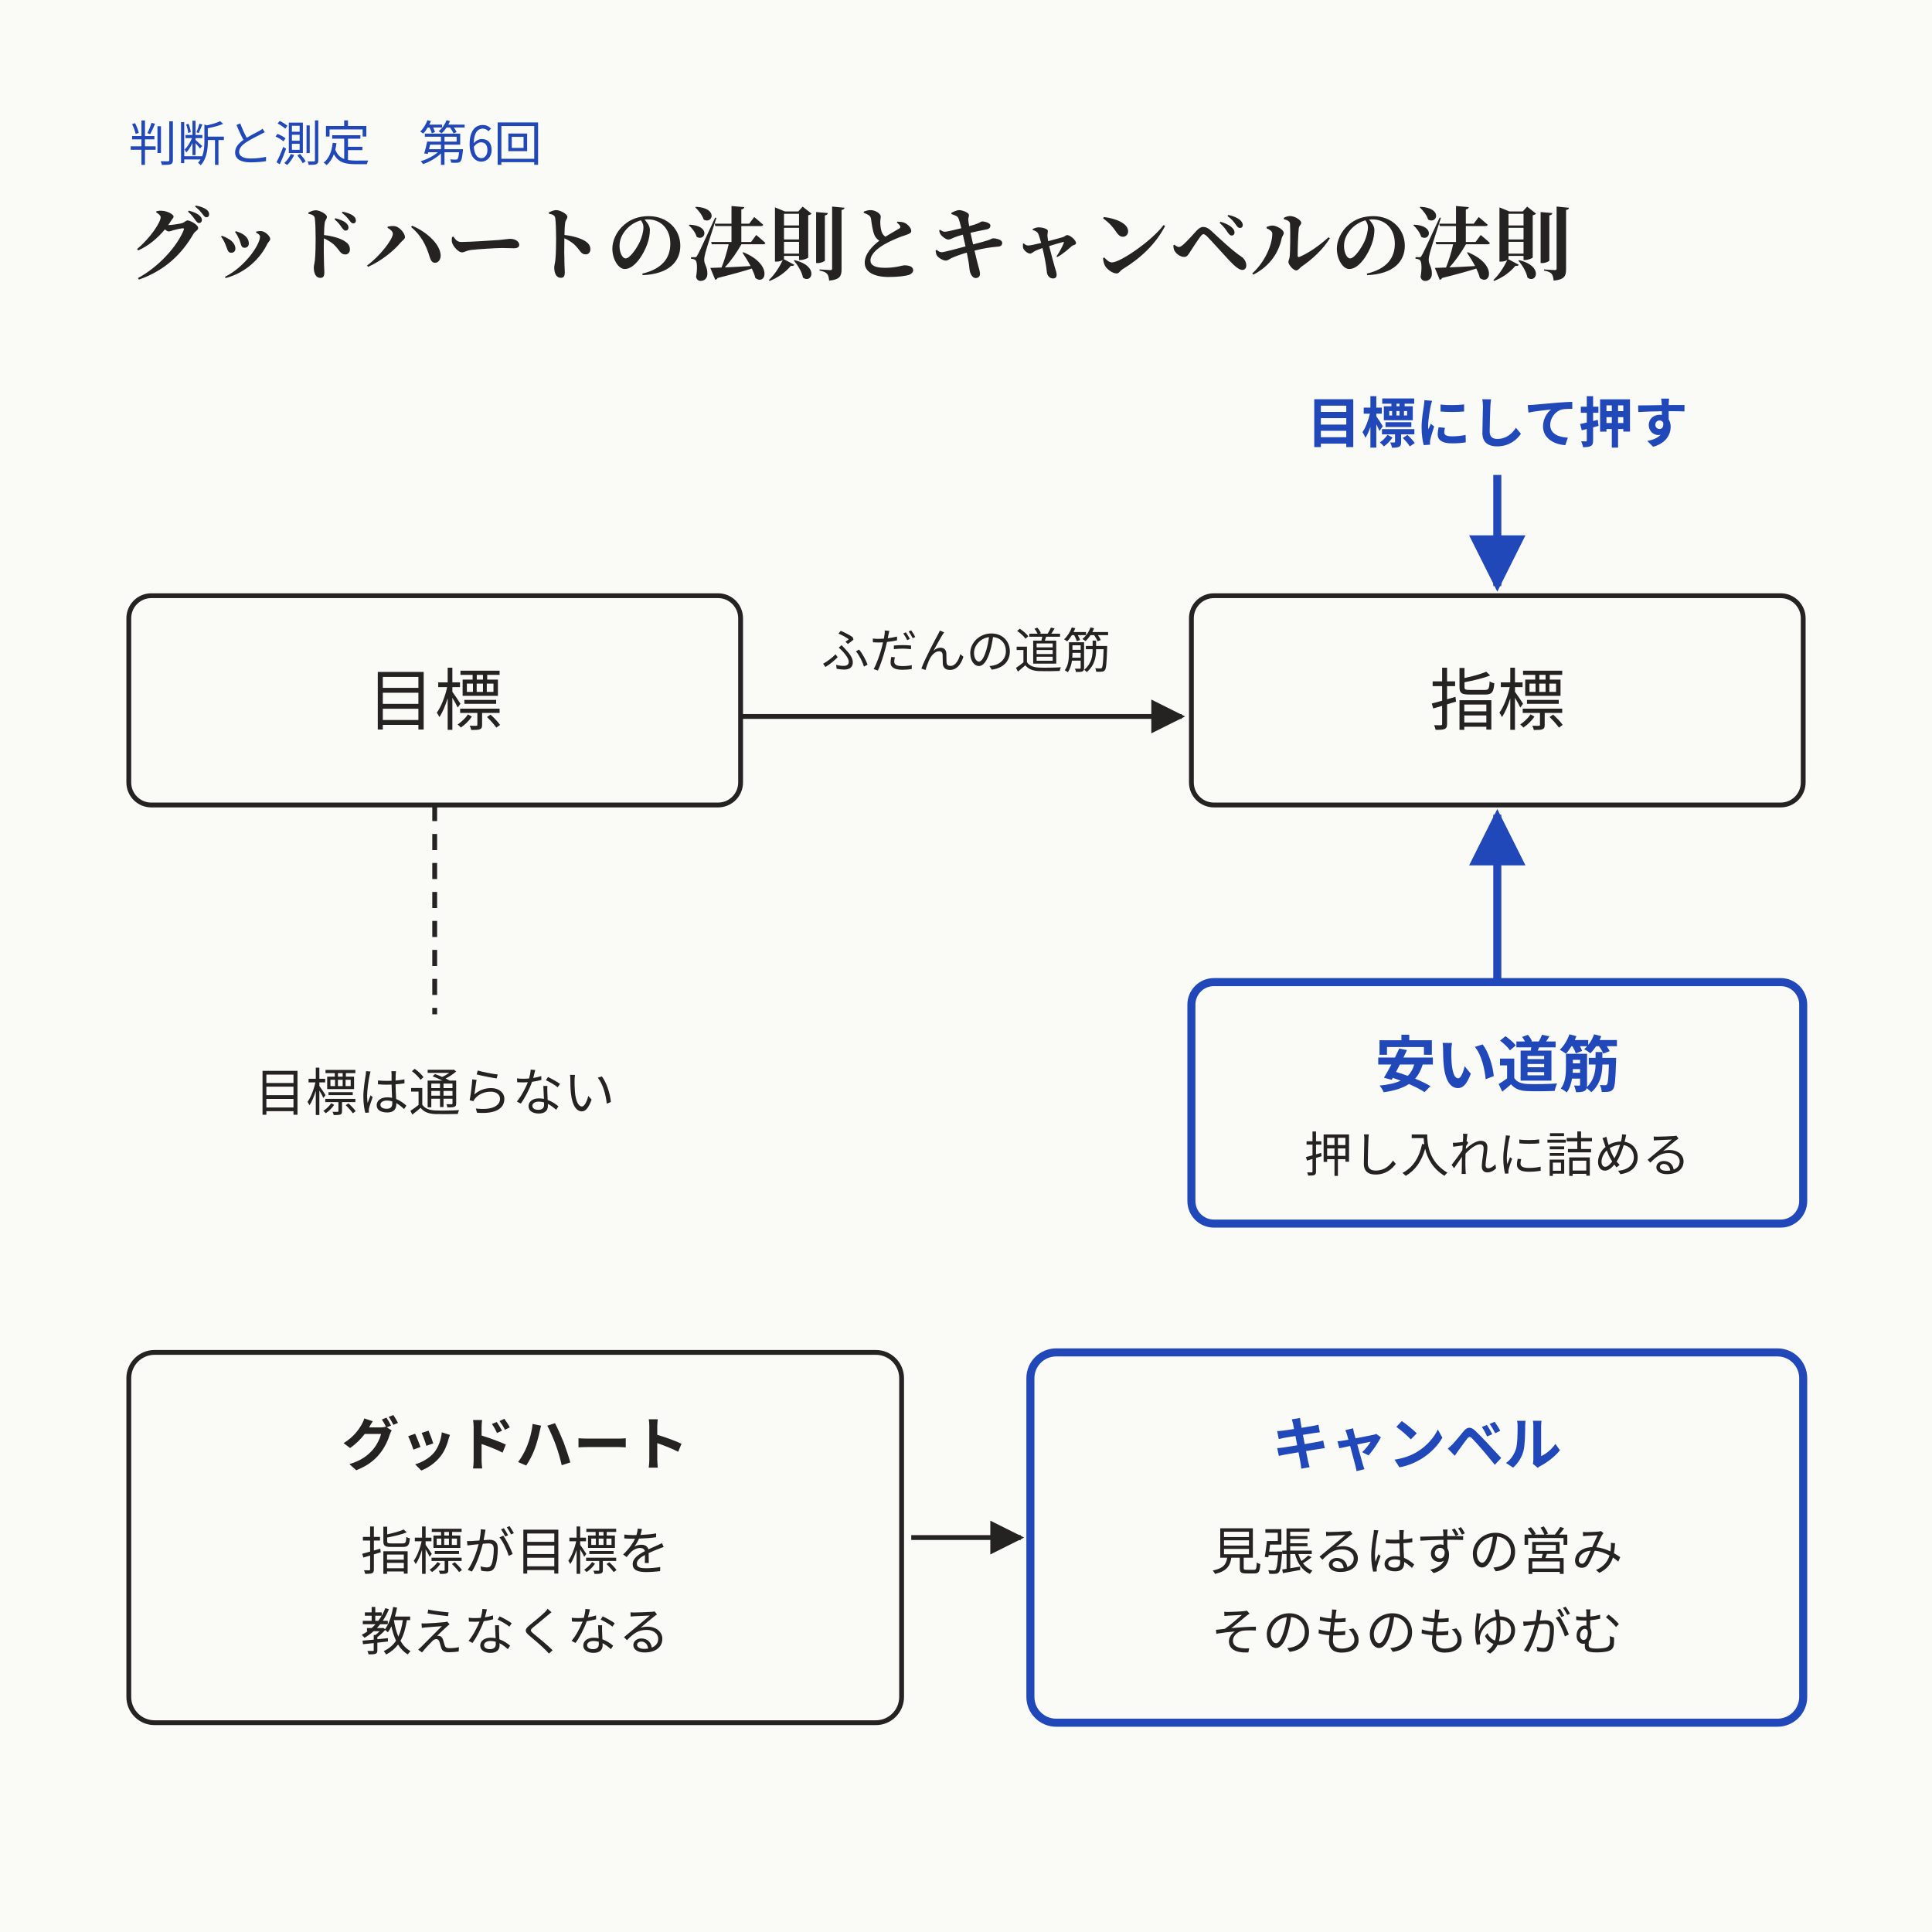
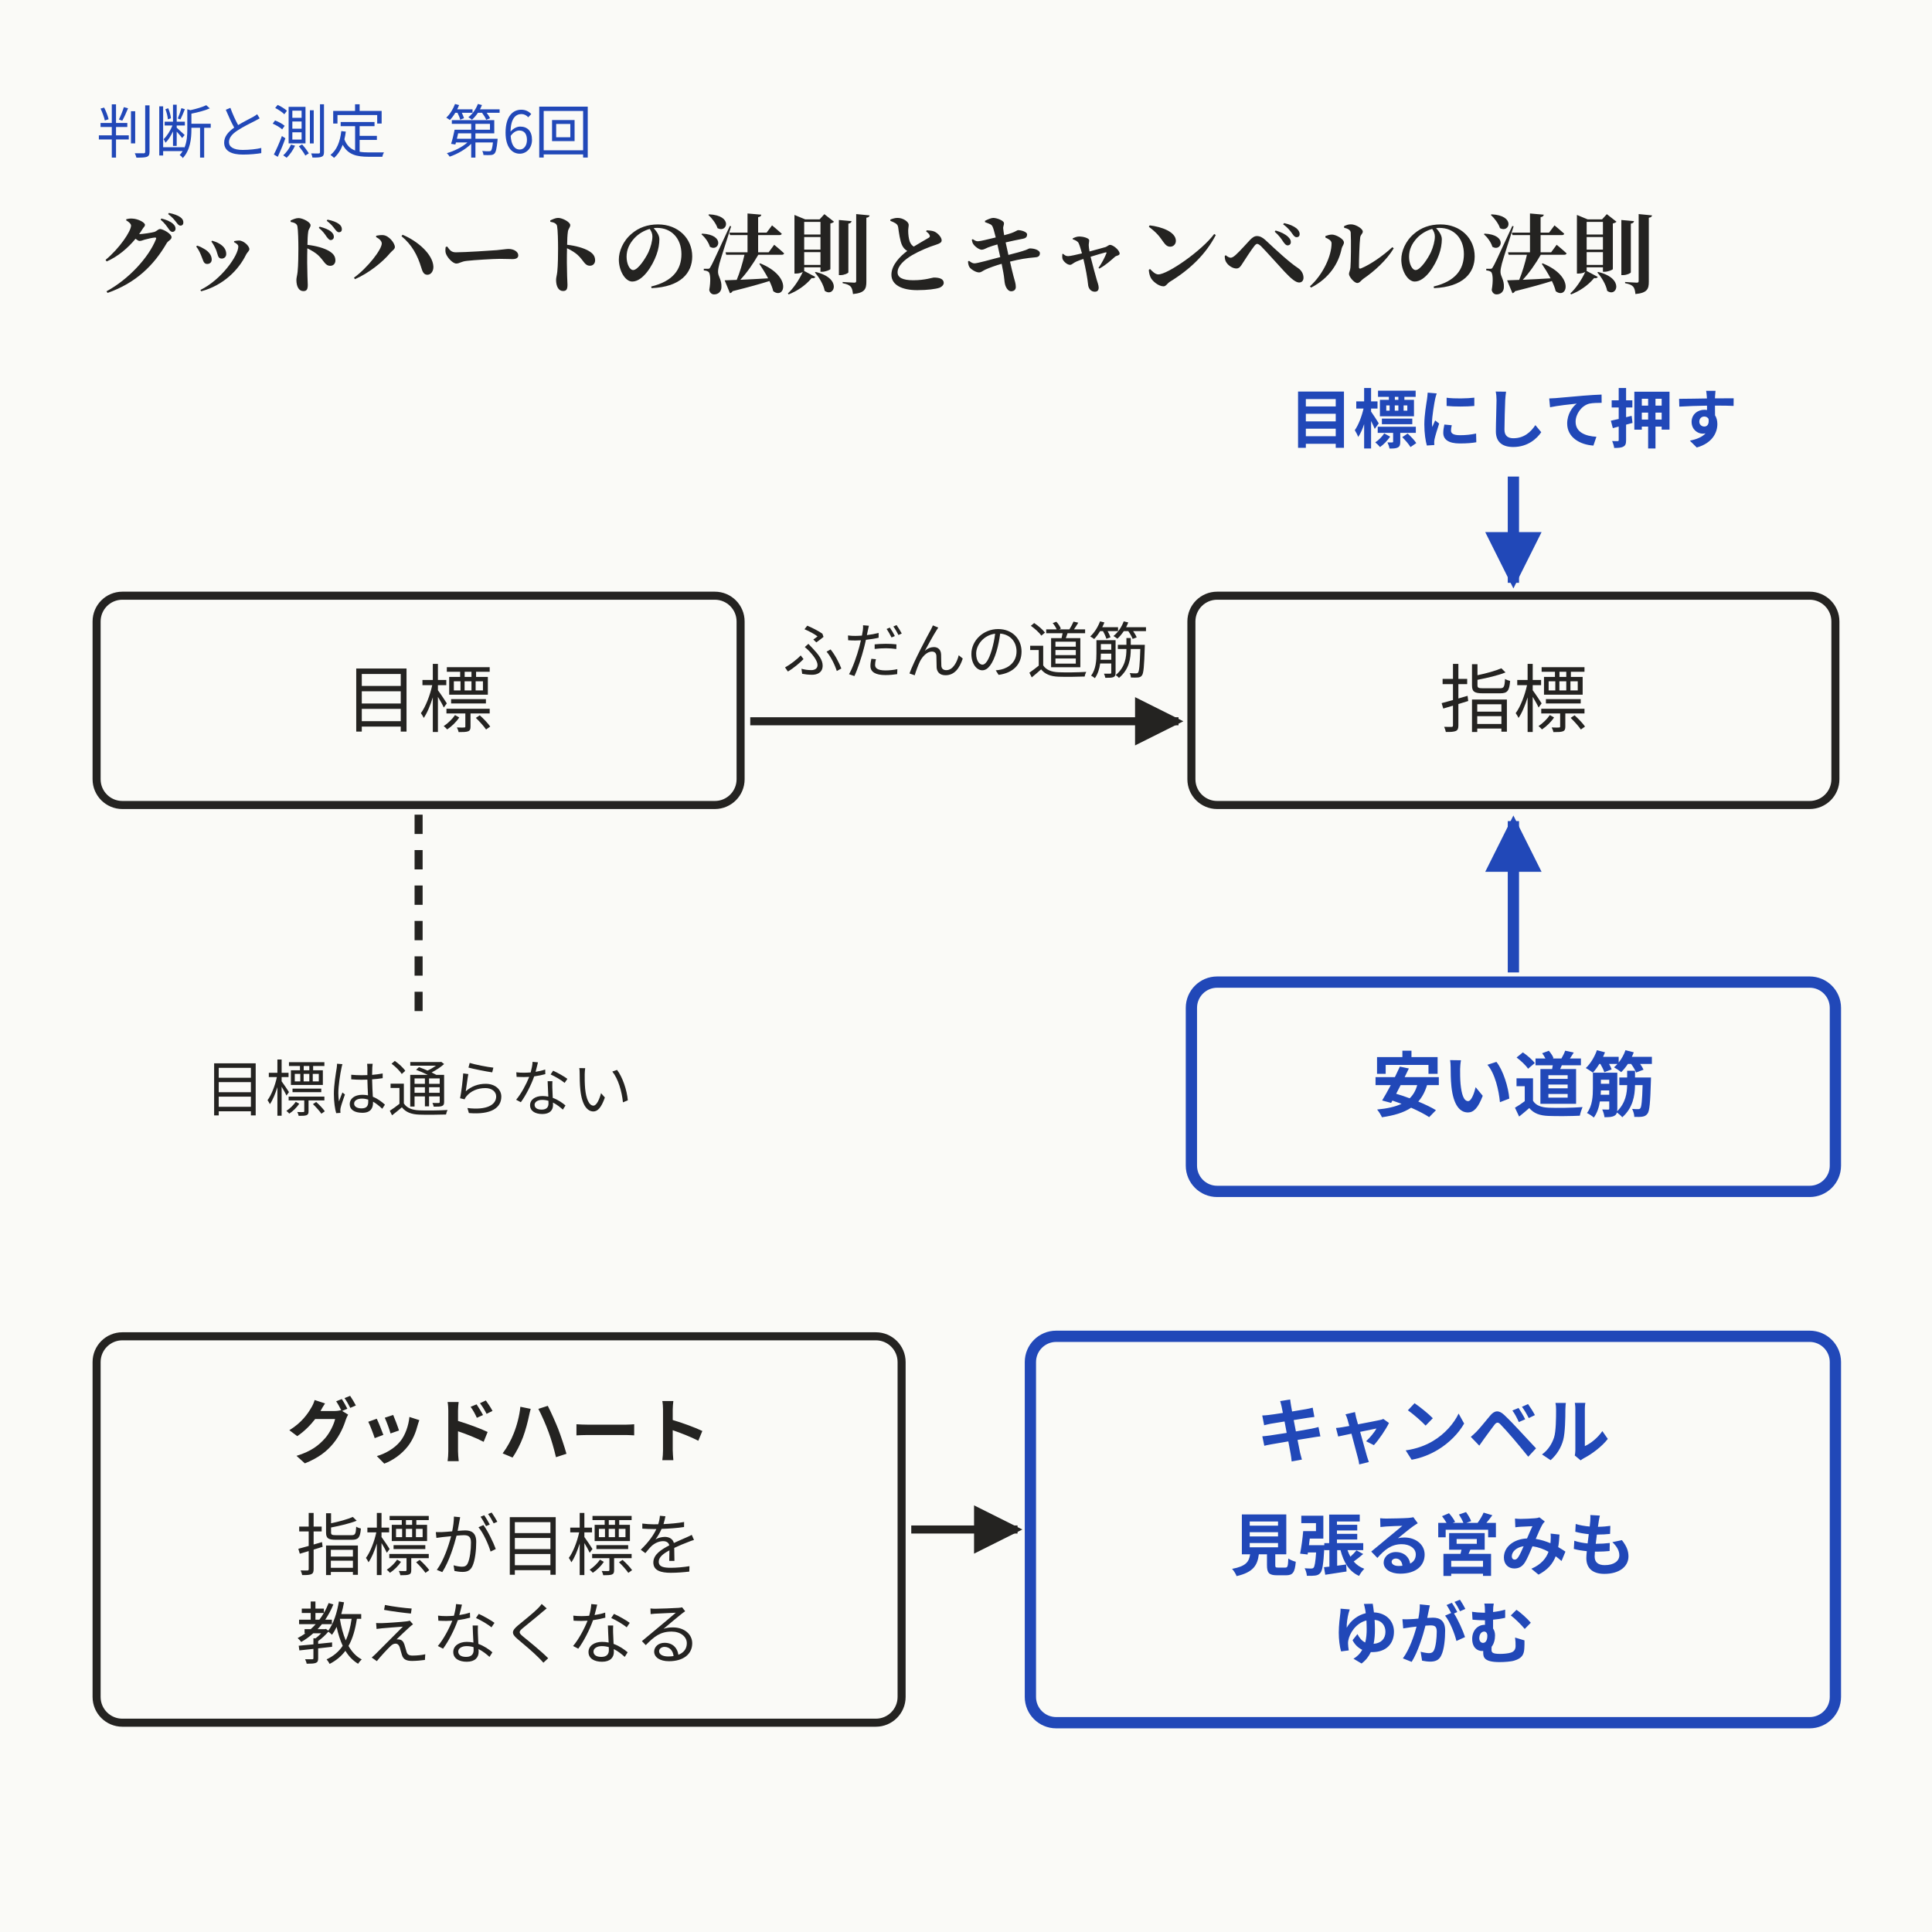
<svg xmlns="http://www.w3.org/2000/svg" width="1200" height="1200" viewBox="0 0 1200 1200">
  <defs>
-     <marker id="ai" viewBox="0 0 10 10" refX="9" refY="5" markerWidth="7" markerHeight="7" orient="auto-start-reverse">
+     <marker id="ai" viewBox="0 0 10 10" refX="9" refY="5" markerWidth="6" markerHeight="6" orient="auto-start-reverse">
      <path d="M0,0 L10,5 L0,10 z" fill="#242321" />
    </marker>
-     <marker id="aa" viewBox="0 0 10 10" refX="9" refY="5" markerWidth="7" markerHeight="7" orient="auto-start-reverse">
+     <marker id="aa" viewBox="0 0 10 10" refX="9" refY="5" markerWidth="5" markerHeight="5" orient="auto-start-reverse">
      <path d="M0,0 L10,5 L0,10 z" fill="#2148B8" />
    </marker>
  </defs>
  <rect width="1200" height="1200" fill="#FAFAF7" />
-   <text x="80" y="100" font-family="Noto Sans CJK JP" font-size="30" fill="#2148B8">判断と測定　第6回</text>
-   <text x="80" y="170" font-family="Noto Serif CJK JP" font-size="50" font-weight="bold" fill="#242321">グッドハートの法則とキャンベルの法則</text>
-   <text x="930" y="275" text-anchor="middle" font-family="Noto Sans CJK JP" font-size="34" font-weight="bold" fill="#2148B8">目標にして押す</text>
-   <line x1="930" y1="295" x2="930" y2="364" stroke="#2148B8" stroke-width="5" marker-end="url(#aa)" />
-   <rect x="80" y="370" width="380" height="130" rx="14" fill="#FAFAF7" stroke="#242321" stroke-width="3" />
-   <text x="270" y="450" text-anchor="middle" font-family="Noto Sans CJK JP" font-size="42" fill="#242321">目標</text>
-   <rect x="740" y="370" width="380" height="130" rx="14" fill="#FAFAF7" stroke="#242321" stroke-width="3" />
-   <text x="930" y="450" text-anchor="middle" font-family="Noto Sans CJK JP" font-size="42" fill="#242321">指標</text>
-   <text x="600" y="415" text-anchor="middle" font-family="Noto Sans CJK JP" font-size="30" fill="#242321">ふだんの道筋</text>
-   <line x1="460" y1="445" x2="734" y2="445" stroke="#242321" stroke-width="3" marker-end="url(#ai)" />
-   <rect x="740" y="610" width="380" height="150" rx="14" fill="#FAFAF7" stroke="#2148B8" stroke-width="5" />
-   <text x="930" y="675" text-anchor="middle" font-family="Noto Sans CJK JP" font-size="38" font-weight="bold" fill="#2148B8">安い道筋</text>
-   <text x="930" y="728" text-anchor="middle" font-family="Noto Sans CJK JP" font-size="30" fill="#242321">押し入れに詰める</text>
-   <line x1="930" y1="610" x2="930" y2="506" stroke="#2148B8" stroke-width="5" marker-end="url(#aa)" />
-   <line x1="270" y1="500" x2="270" y2="630" stroke="#242321" stroke-width="3" stroke-dasharray="10 8" />
-   <text x="270" y="690" text-anchor="middle" font-family="Noto Sans CJK JP" font-size="32" fill="#242321">目標は通らない</text>
-   <rect x="80" y="840" width="480" height="230" rx="16" fill="#FAFAF7" stroke="#242321" stroke-width="3" />
-   <text x="320" y="910" text-anchor="middle" font-family="Noto Sans CJK JP" font-size="36" font-weight="bold" fill="#242321">グッドハート</text>
-   <text x="320" y="975" text-anchor="middle" font-family="Noto Sans CJK JP" font-size="32" fill="#242321">指標が目標を</text>
-   <text x="320" y="1025" text-anchor="middle" font-family="Noto Sans CJK JP" font-size="32" fill="#242321">教えなくなる</text>
-   <line x1="566" y1="955" x2="634" y2="955" stroke="#242321" stroke-width="3" marker-end="url(#ai)" />
-   <rect x="640" y="840" width="480" height="230" rx="16" fill="#FAFAF7" stroke="#2148B8" stroke-width="5" />
-   <text x="880" y="910" text-anchor="middle" font-family="Noto Sans CJK JP" font-size="36" font-weight="bold" fill="#2148B8">キャンベル</text>
-   <text x="880" y="975" text-anchor="middle" font-family="Noto Sans CJK JP" font-size="32" fill="#242321">見張るはずの営み</text>
-   <text x="880" y="1025" text-anchor="middle" font-family="Noto Sans CJK JP" font-size="32" fill="#242321">そのものもゆがむ</text>
+   <text x="60" y="95" font-family="Noto Sans CJK JP" font-weight="500" font-size="36" fill="#2148B8">判断と測定　第6回</text>
+   <text x="60" y="178" font-family="Noto Serif CJK JP" font-weight="bold" font-size="54" fill="#242321">グッドハートの法則とキャンベルの法則</text>
+   <rect data-step="1" x="60" y="370" width="400" height="130" rx="16" fill="#FAFAF7" stroke="#242321" stroke-width="5" />
+   <text data-step="1" x="260" y="451" text-anchor="middle" font-family="Noto Sans CJK JP" font-weight="500" font-size="46" fill="#242321">目標</text>
+   <rect data-step="1" x="740" y="370" width="400" height="130" rx="16" fill="#FAFAF7" stroke="#242321" stroke-width="5" />
+   <text data-step="1" x="940" y="451" text-anchor="middle" font-family="Noto Sans CJK JP" font-weight="500" font-size="46" fill="#242321">指標</text>
+   <text data-step="2" x="600" y="418" text-anchor="middle" font-family="Noto Sans CJK JP" font-weight="500" font-size="38" fill="#242321">ふだんの道筋</text>
+   <line data-step="2" x1="466" y1="448" x2="732" y2="448" stroke="#242321" stroke-width="5" marker-end="url(#ai)" />
+   <text data-step="3" x="940" y="275" text-anchor="middle" font-family="Noto Sans CJK JP" font-weight="bold" font-size="40" fill="#2148B8">目標にして押す</text>
+   <line data-step="3" x1="940" y1="296" x2="940" y2="362" stroke="#2148B8" stroke-width="7" marker-end="url(#aa)" />
+   <rect data-step="4" x="740" y="610" width="400" height="130" rx="16" fill="#FAFAF7" stroke="#2148B8" stroke-width="7" />
+   <text data-step="4" x="940" y="690" text-anchor="middle" font-family="Noto Sans CJK JP" font-weight="bold" font-size="44" fill="#2148B8">安い道筋</text>
+   <line data-step="4" x1="940" y1="604" x2="940" y2="510" stroke="#2148B8" stroke-width="7" marker-end="url(#aa)" />
+   <line data-step="5" x1="260" y1="506" x2="260" y2="630" stroke="#242321" stroke-width="5" stroke-dasharray="12 10" />
+   <text data-step="5" x="260" y="690" text-anchor="middle" font-family="Noto Sans CJK JP" font-weight="500" font-size="38" fill="#242321">目標は通らない</text>
+   <rect data-step="6" x="60" y="830" width="500" height="240" rx="16" fill="#FAFAF7" stroke="#242321" stroke-width="5" />
+   <text data-step="6" x="310" y="905" text-anchor="middle" font-family="Noto Sans CJK JP" font-weight="bold" font-size="44" fill="#242321">グッドハート</text>
+   <text data-step="6" x="310" y="975" text-anchor="middle" font-family="Noto Sans CJK JP" font-weight="500" font-size="42" fill="#242321">指標が目標を</text>
+   <text data-step="6" x="310" y="1030" text-anchor="middle" font-family="Noto Sans CJK JP" font-weight="500" font-size="42" fill="#242321">教えなくなる</text>
+   <line data-step="7" x1="566" y1="950" x2="632" y2="950" stroke="#242321" stroke-width="5" marker-end="url(#ai)" />
+   <rect data-step="8" x="640" y="830" width="500" height="240" rx="16" fill="#FAFAF7" stroke="#2148B8" stroke-width="7" />
+   <text data-step="8" x="890" y="905" text-anchor="middle" font-family="Noto Sans CJK JP" font-weight="bold" font-size="44" fill="#2148B8">キャンベル</text>
+   <text data-step="8" x="890" y="975" text-anchor="middle" font-family="Noto Sans CJK JP" font-weight="bold" font-size="42" fill="#2148B8">見張る営みも</text>
+   <text data-step="8" x="890" y="1030" text-anchor="middle" font-family="Noto Sans CJK JP" font-weight="bold" font-size="42" fill="#2148B8">ゆがむ</text>
</svg>
